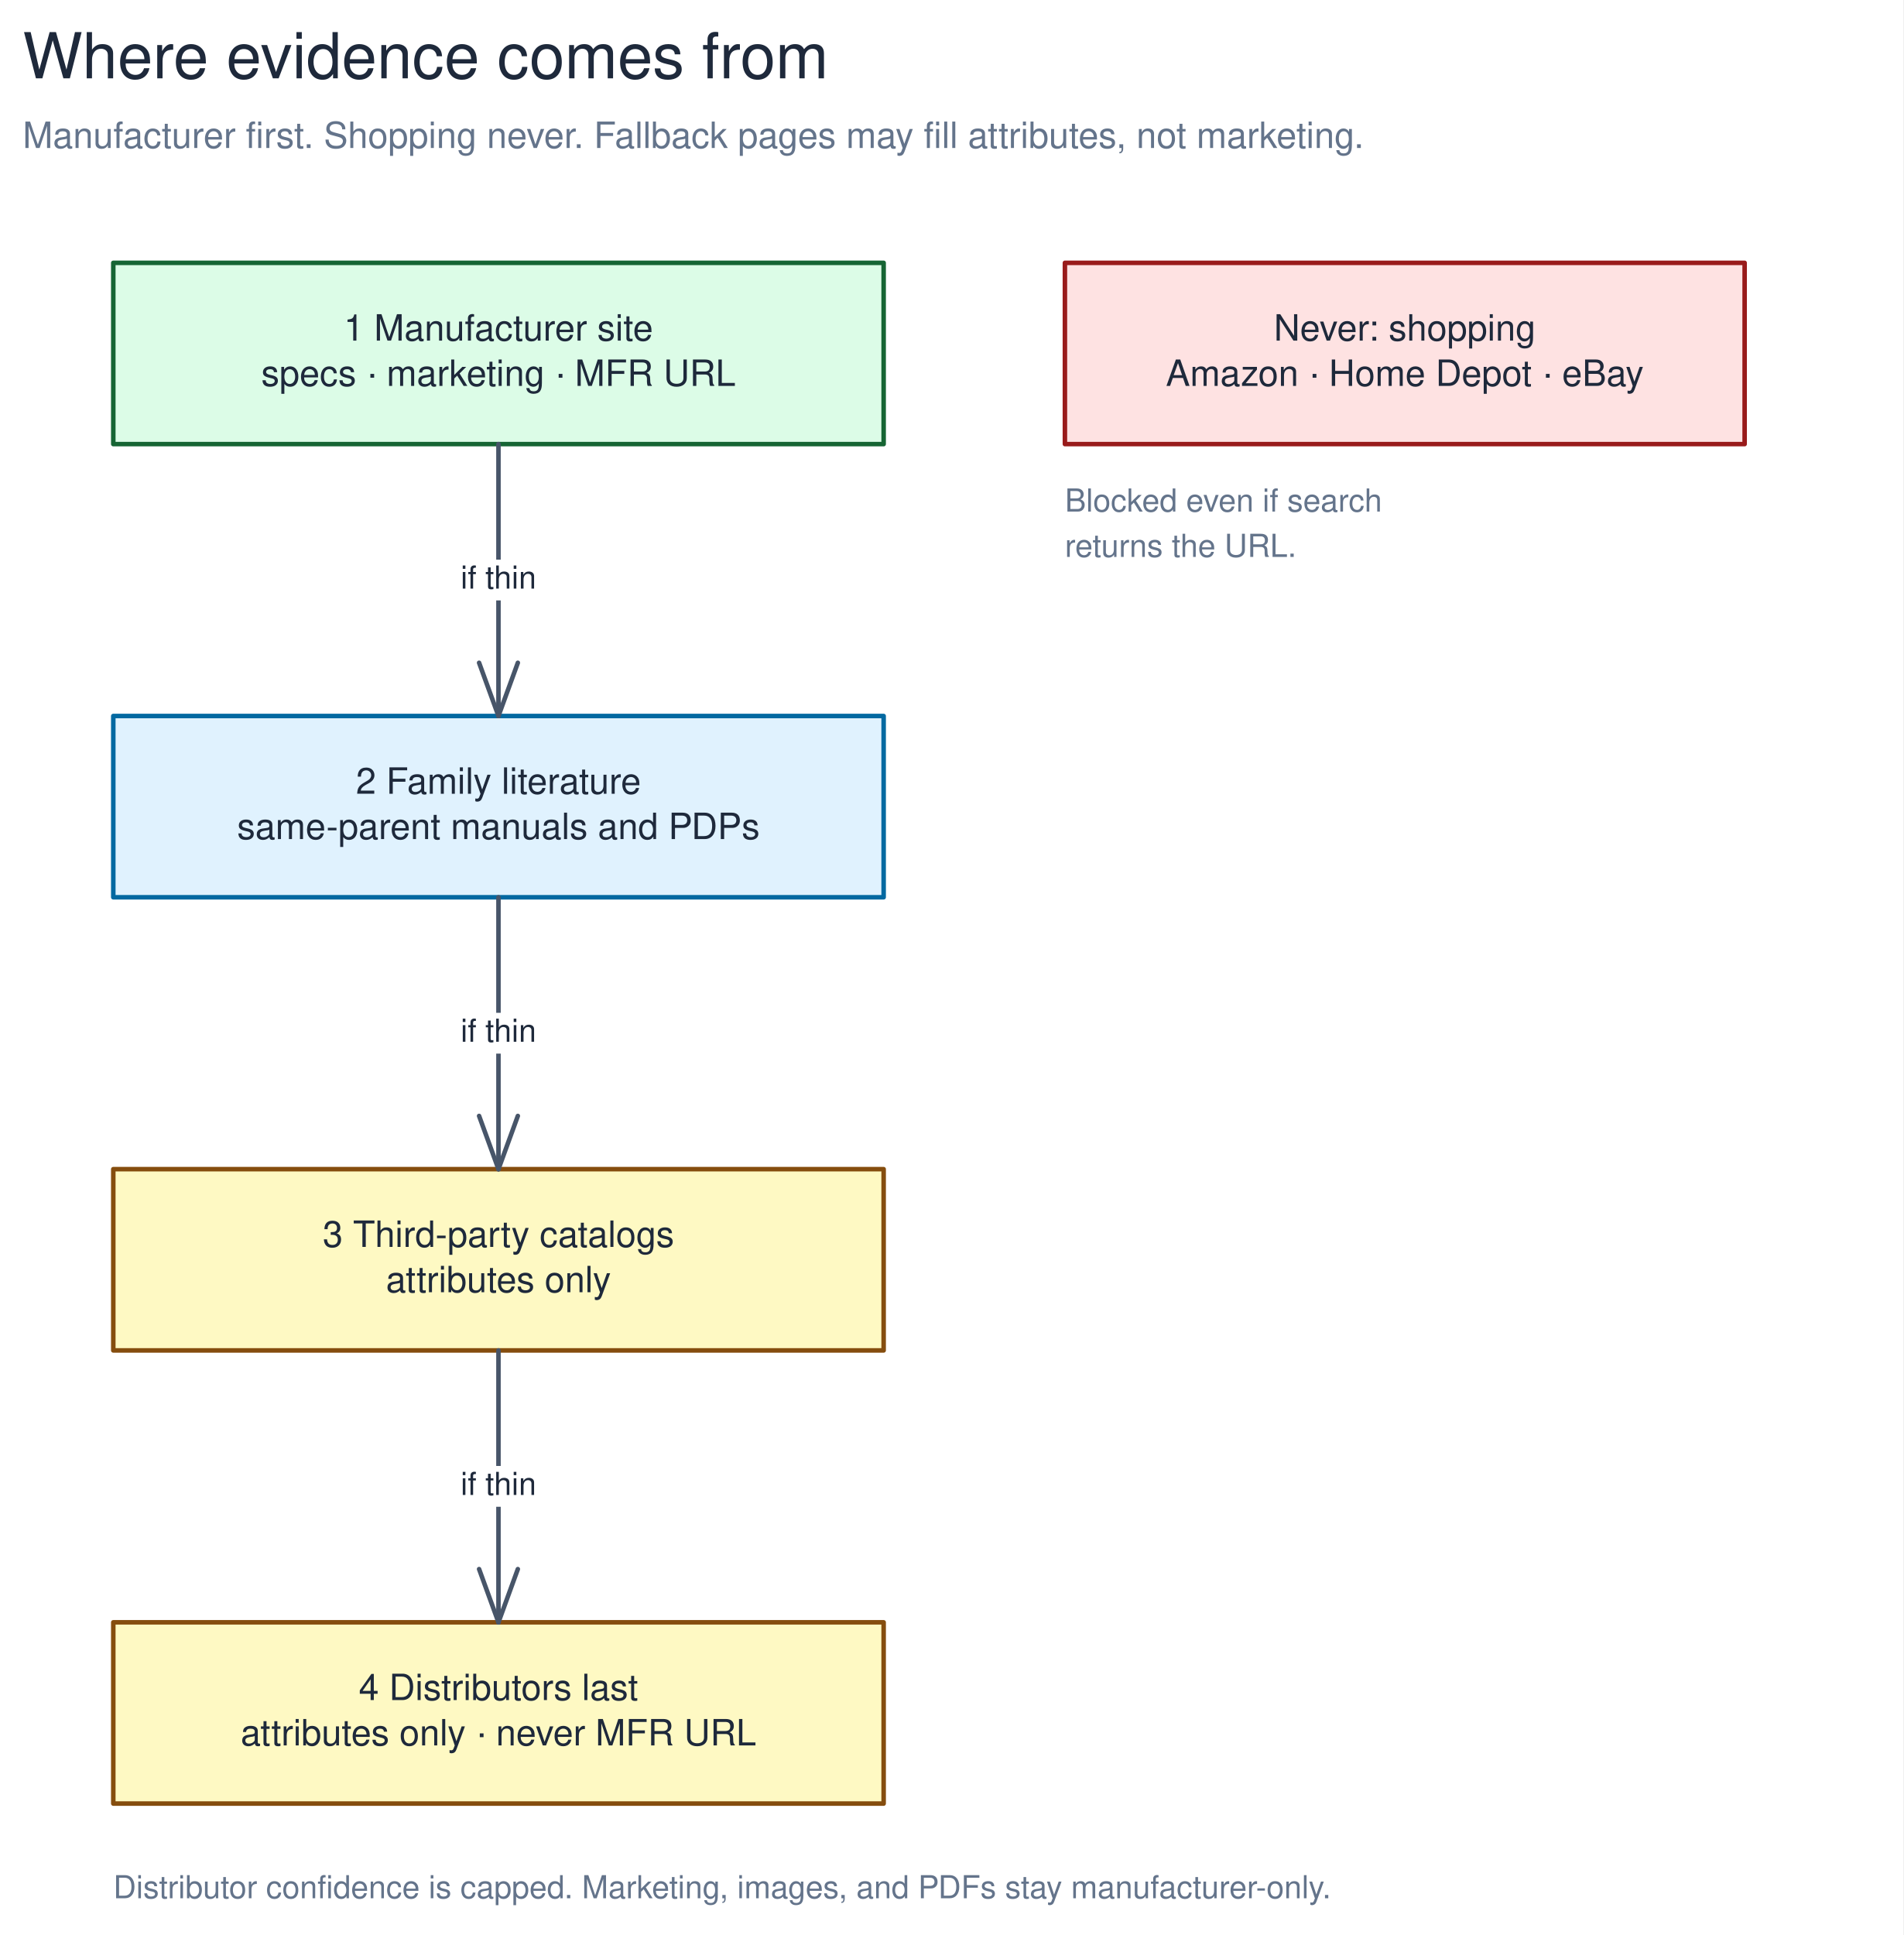
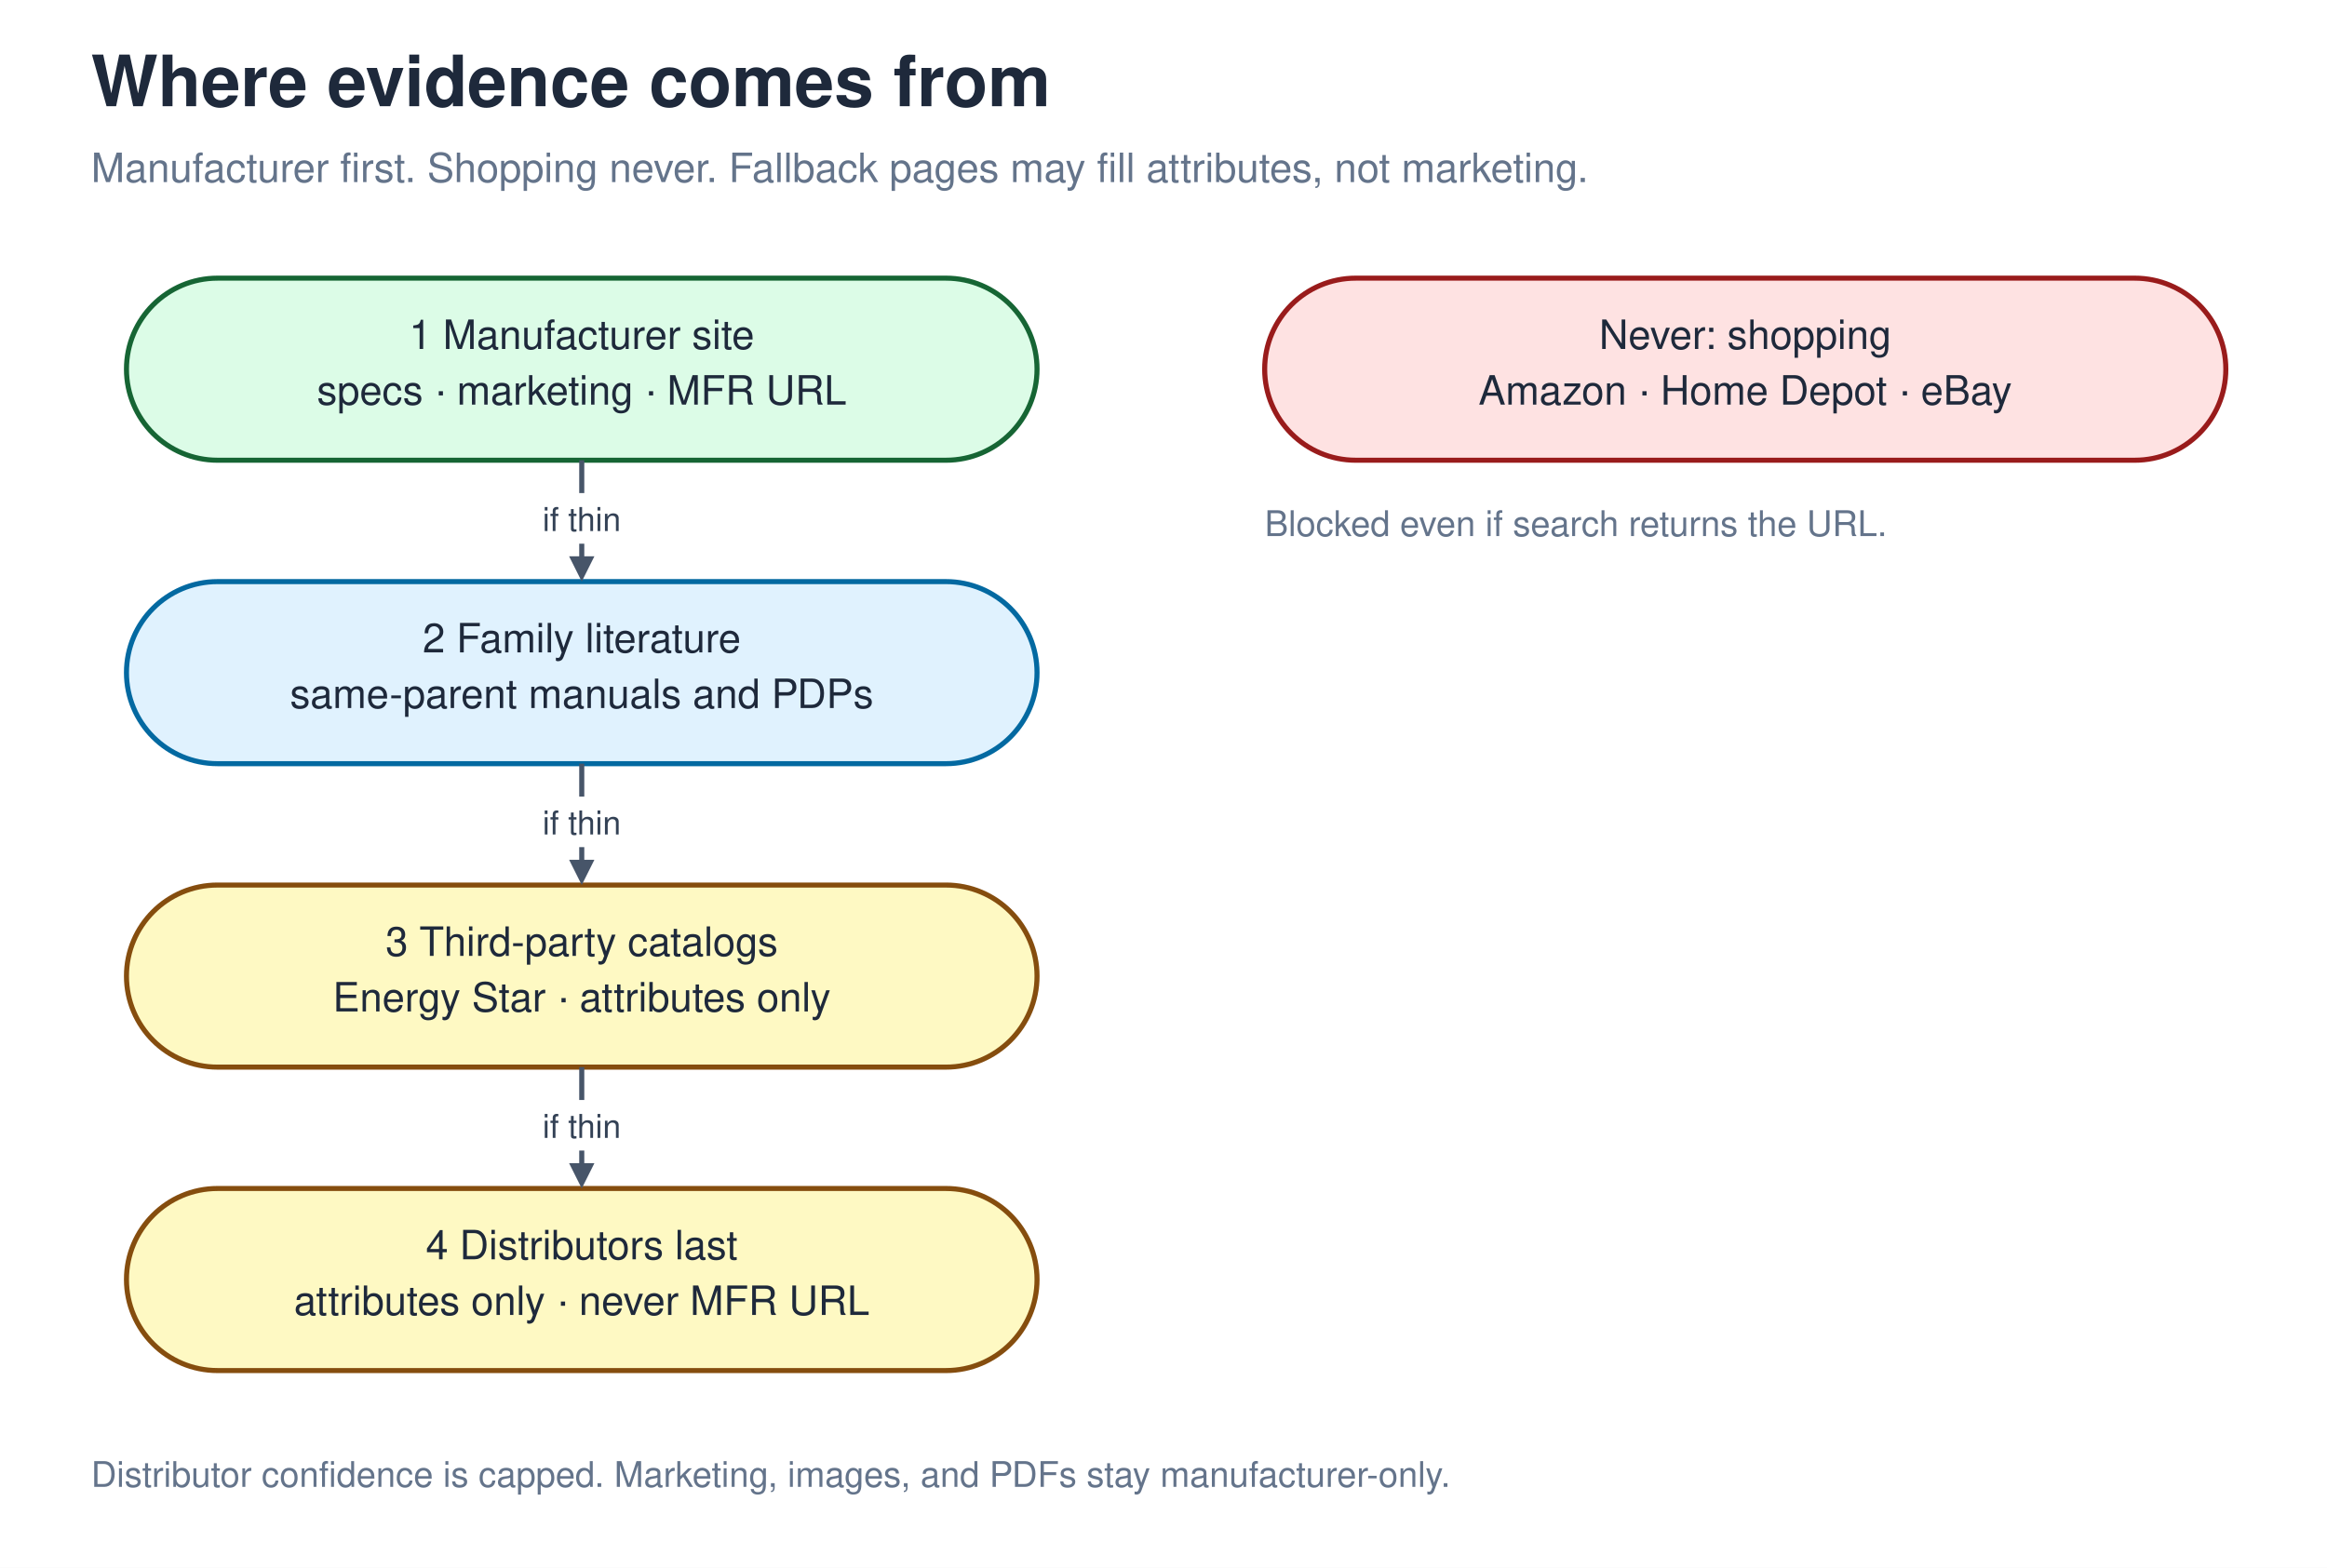
- <svg xmlns="http://www.w3.org/2000/svg" version="1.1" viewBox="0 0 840 854" width="840" height="854">
-   <defs>
-     <style class="style-fonts">
-       </style>
-   </defs>
-   <rect x="0" y="0" width="840" height="854" fill="#ffffff" />
-   <g transform="translate(10 10) rotate(0 217 17)">
-     <text x="0" y="24.561" font-family="Helvetica, Segoe UI Emoji" font-size="28px" fill="#1e293b" text-anchor="start" style="white-space: pre;" direction="ltr" dominant-baseline="alphabetic">Where evidence comes from</text>
-   </g>
-   <g transform="translate(10 50) rotate(0 410 11)">
-     <text x="0" y="15.32" font-family="Helvetica, Segoe UI Emoji" font-size="16px" fill="#64748b" text-anchor="start" style="white-space: pre;" direction="ltr" dominant-baseline="alphabetic">Manufacturer first. Shopping never. Fallback pages may fill attributes, not marketing.</text>
-   </g>
-   <g stroke-linecap="round" transform="translate(50 116) rotate(0 170 40)">
-     <path d="M0 0 L340 0 L340 80 L0 80" stroke="none" stroke-width="0" fill="#dcfce7" />
-     <path d="M0 0 C101.7 0, 203.41 0, 340 0 M0 0 C128.92 0, 257.84 0, 340 0 M340 0 C340 31.53, 340 63.06, 340 80 M340 0 C340 19.46, 340 38.93, 340 80 M340 80 C249.6 80, 159.19 80, 0 80 M340 80 C214.17 80, 88.35 80, 0 80 M0 80 C0 51.28, 0 22.56, 0 0 M0 80 C0 52.95, 0 25.91, 0 0" stroke="#166534" stroke-width="2" fill="none" />
-   </g>
-   <g transform="translate(50 136) rotate(0 170 20)">
-     <text x="170" y="14.32" font-family="Helvetica, Segoe UI Emoji" font-size="16px" fill="#1e293b" text-anchor="middle" style="white-space: pre;" direction="ltr" dominant-baseline="alphabetic">1  Manufacturer site</text>
-     <text x="170" y="34.32" font-family="Helvetica, Segoe UI Emoji" font-size="16px" fill="#1e293b" text-anchor="middle" style="white-space: pre;" direction="ltr" dominant-baseline="alphabetic">specs · marketing · MFR URL</text>
-   </g>
-   <g stroke-linecap="round" transform="translate(50 316) rotate(0 170 40)">
-     <path d="M0 0 L340 0 L340 80 L0 80" stroke="none" stroke-width="0" fill="#e0f2fe" />
-     <path d="M0 0 C101.71 0, 203.42 0, 340 0 M0 0 C109.88 0, 219.75 0, 340 0 M340 0 C340 21.15, 340 42.3, 340 80 M340 0 C340 31.51, 340 63.02, 340 80 M340 80 C207.77 80, 75.54 80, 0 80 M340 80 C254.35 80, 168.71 80, 0 80 M0 80 C0 60.77, 0 41.54, 0 0 M0 80 C0 60.71, 0 41.42, 0 0" stroke="#0369a1" stroke-width="2" fill="none" />
-   </g>
-   <g transform="translate(50 336) rotate(0 170 20)">
-     <text x="170" y="14.32" font-family="Helvetica, Segoe UI Emoji" font-size="16px" fill="#1e293b" text-anchor="middle" style="white-space: pre;" direction="ltr" dominant-baseline="alphabetic">2  Family literature</text>
-     <text x="170" y="34.32" font-family="Helvetica, Segoe UI Emoji" font-size="16px" fill="#1e293b" text-anchor="middle" style="white-space: pre;" direction="ltr" dominant-baseline="alphabetic">same-parent manuals and PDPs</text>
-   </g>
-   <g stroke-linecap="round" transform="translate(50 516) rotate(0 170 40)">
-     <path d="M0 0 L340 0 L340 80 L0 80" stroke="none" stroke-width="0" fill="#fef9c3" />
-     <path d="M0 0 C101.71 0, 203.42 0, 340 0 M0 0 C90.83 0, 181.67 0, 340 0 M340 0 C340 26.77, 340 53.55, 340 80 M340 0 C340 27.56, 340 55.11, 340 80 M340 80 C233.94 80, 127.88 80, 0 80 M340 80 C226.54 80, 113.07 80, 0 80 M0 80 C0 54.26, 0 28.52, 0 0 M0 80 C0 52.47, 0 24.93, 0 0" stroke="#854d0e" stroke-width="2" fill="none" />
-   </g>
-   <g transform="translate(50 536) rotate(0 170 20)">
-     <text x="170" y="14.32" font-family="Helvetica, Segoe UI Emoji" font-size="16px" fill="#1e293b" text-anchor="middle" style="white-space: pre;" direction="ltr" dominant-baseline="alphabetic">3  Third-party catalogs</text>
-     <text x="170" y="34.32" font-family="Helvetica, Segoe UI Emoji" font-size="16px" fill="#1e293b" text-anchor="middle" style="white-space: pre;" direction="ltr" dominant-baseline="alphabetic">attributes only</text>
-   </g>
-   <g stroke-linecap="round" transform="translate(50 716) rotate(0 170 40)">
-     <path d="M0 0 L340 0 L340 80 L0 80" stroke="none" stroke-width="0" fill="#fef9c3" />
-     <path d="M0 0 C101.71 0, 203.43 0, 340 0 M0 0 C71.79 0, 143.58 0, 340 0 M340 0 C340 16.39, 340 32.79, 340 80 M340 0 C340 23.6, 340 47.2, 340 80 M340 80 C260.11 80, 180.22 80, 0 80 M340 80 C266.72 80, 193.44 80, 0 80 M0 80 C0 63.75, 0 47.5, 0 0 M0 80 C0 60.22, 0 40.45, 0 0" stroke="#854d0e" stroke-width="2" fill="none" />
-   </g>
-   <g transform="translate(50 736) rotate(0 170 20)">
-     <text x="170" y="14.32" font-family="Helvetica, Segoe UI Emoji" font-size="16px" fill="#1e293b" text-anchor="middle" style="white-space: pre;" direction="ltr" dominant-baseline="alphabetic">4  Distributors last</text>
-     <text x="170" y="34.32" font-family="Helvetica, Segoe UI Emoji" font-size="16px" fill="#1e293b" text-anchor="middle" style="white-space: pre;" direction="ltr" dominant-baseline="alphabetic">attributes only · never MFR URL</text>
-   </g>
-   <g stroke-linecap="round" transform="translate(470 116) rotate(0 150 40)">
-     <path d="M0 0 L300 0 L300 80 L0 80" stroke="none" stroke-width="0" fill="#fee2e2" />
-     <path d="M0 0 C89.75 0, 179.5 0, 300 0 M0 0 C106.54 0, 213.08 0, 300 0 M300 0 C300 22.02, 300 44.03, 300 80 M300 0 C300 19.65, 300 39.29, 300 80 M300 80 C192.6 80, 85.2 80, 0 80 M300 80 C210.79 80, 121.59 80, 0 80 M0 80 C0 57.24, 0 34.48, 0 0 M0 80 C0 51.98, 0 23.96, 0 0" stroke="#991b1b" stroke-width="2" fill="none" />
-   </g>
-   <g transform="translate(470 136) rotate(0 150 20)">
-     <text x="150" y="14.32" font-family="Helvetica, Segoe UI Emoji" font-size="16px" fill="#1e293b" text-anchor="middle" style="white-space: pre;" direction="ltr" dominant-baseline="alphabetic">Never: shopping</text>
-     <text x="150" y="34.32" font-family="Helvetica, Segoe UI Emoji" font-size="16px" fill="#1e293b" text-anchor="middle" style="white-space: pre;" direction="ltr" dominant-baseline="alphabetic">Amazon · Home Depot · eBay</text>
-   </g>
-   <g mask="url(#mask-s1)" stroke-linecap="round">
-     <g transform="translate(220 196) rotate(0 0 60)">
-       <path d="M0 0 C0 35.9, 0 71.8, 0 120 M0 0 C0 35.89, 0 71.79, 0 120" stroke="#475569" stroke-width="2" fill="none" />
-     </g>
-     <g transform="translate(220 196) rotate(0 0 60)">
-       <path d="M-8.55 96.51 C-5.99 103.54, -3.43 110.56, 0 120 M-8.55 96.51 C-5.99 103.53, -3.44 110.56, 0 120" stroke="#475569" stroke-width="2" fill="none" />
-     </g>
-     <g transform="translate(220 196) rotate(0 0 60)">
-       <path d="M8.55 96.51 C5.99 103.54, 3.43 110.56, 0 120 M8.55 96.51 C5.99 103.53, 3.44 110.56, 0 120" stroke="#475569" stroke-width="2" fill="none" />
-     </g>
-   </g>
-   <mask id="mask-s1">
-     <rect x="0" y="0" fill="#fff" width="320" height="416" />
-     <rect x="188.5" y="247" fill="#000" width="63" height="18" opacity="1" />
-   </mask>
-   <g transform="translate(188.5 247) rotate(0 31.5 9)">
-     <text x="31.5" y="12.78" font-family="Helvetica, Segoe UI Emoji" font-size="14px" fill="#1e293b" text-anchor="middle" style="white-space: pre;" direction="ltr" dominant-baseline="alphabetic">if thin</text>
-   </g>
-   <g mask="url(#mask-s2)" stroke-linecap="round">
-     <g transform="translate(220 396) rotate(0 0 60)">
-       <path d="M0 0 C0 35.9, 0 71.8, 0 120 M0 0 C0 29.17, 0 58.35, 0 120" stroke="#475569" stroke-width="2" fill="none" />
-     </g>
-     <g transform="translate(220 396) rotate(0 0 60)">
-       <path d="M-8.55 96.51 C-5.99 103.54, -3.43 110.56, 0 120 M-8.55 96.51 C-6.47 102.22, -4.39 107.93, 0 120" stroke="#475569" stroke-width="2" fill="none" />
-     </g>
-     <g transform="translate(220 396) rotate(0 0 60)">
-       <path d="M8.55 96.51 C5.99 103.54, 3.43 110.56, 0 120 M8.55 96.51 C6.47 102.22, 4.39 107.93, 0 120" stroke="#475569" stroke-width="2" fill="none" />
-     </g>
-   </g>
-   <mask id="mask-s2">
-     <rect x="0" y="0" fill="#fff" width="320" height="616" />
-     <rect x="188.5" y="447" fill="#000" width="63" height="18" opacity="1" />
-   </mask>
-   <g transform="translate(188.5 447) rotate(0 31.5 9)">
-     <text x="31.5" y="12.78" font-family="Helvetica, Segoe UI Emoji" font-size="14px" fill="#1e293b" text-anchor="middle" style="white-space: pre;" direction="ltr" dominant-baseline="alphabetic">if thin</text>
-   </g>
-   <g mask="url(#mask-s3)" stroke-linecap="round">
-     <g transform="translate(220 596) rotate(0 0 60)">
-       <path d="M0 0 C0 35.9, 0 71.81, 0 120 M0 0 C0 46.45, 0 92.9, 0 120" stroke="#475569" stroke-width="2" fill="none" />
-     </g>
-     <g transform="translate(220 596) rotate(0 0 60)">
-       <path d="M-8.55 96.51 C-5.99 103.54, -3.43 110.57, 0 120 M-8.55 96.51 C-5.24 105.6, -1.93 114.7, 0 120" stroke="#475569" stroke-width="2" fill="none" />
-     </g>
-     <g transform="translate(220 596) rotate(0 0 60)">
-       <path d="M8.55 96.51 C5.99 103.54, 3.43 110.57, 0 120 M8.55 96.51 C5.24 105.6, 1.93 114.7, 0 120" stroke="#475569" stroke-width="2" fill="none" />
-     </g>
-   </g>
-   <mask id="mask-s3">
-     <rect x="0" y="0" fill="#fff" width="320" height="816" />
-     <rect x="188.5" y="647" fill="#000" width="63" height="18" opacity="1" />
-   </mask>
-   <g transform="translate(188.5 647) rotate(0 31.5 9)">
-     <text x="31.5" y="12.78" font-family="Helvetica, Segoe UI Emoji" font-size="14px" fill="#1e293b" text-anchor="middle" style="white-space: pre;" direction="ltr" dominant-baseline="alphabetic">if thin</text>
-   </g>
-   <g transform="translate(470 212) rotate(0 140 20)">
-     <text x="0" y="13.78" font-family="Helvetica, Segoe UI Emoji" font-size="14px" fill="#64748b" text-anchor="start" style="white-space: pre;" direction="ltr" dominant-baseline="alphabetic">Blocked even if search</text>
-     <text x="0" y="33.78" font-family="Helvetica, Segoe UI Emoji" font-size="14px" fill="#64748b" text-anchor="start" style="white-space: pre;" direction="ltr" dominant-baseline="alphabetic">returns the URL.</text>
-   </g>
-   <g transform="translate(50 824) rotate(0 360 10)">
-     <text x="0" y="13.78" font-family="Helvetica, Segoe UI Emoji" font-size="14px" fill="#64748b" text-anchor="start" style="white-space: pre;" direction="ltr" dominant-baseline="alphabetic">Distributor confidence is capped. Marketing, images, and PDFs stay manufacturer-only.</text>
-   </g>
+ <svg xmlns="http://www.w3.org/2000/svg" width="920" height="620" viewBox="0 0 920 620">
+   <rect width="100%" height="100%" fill="#ffffff" />
+   <text x="36" y="42" font-family="Helvetica, Arial, sans-serif" font-size="28" font-weight="600" fill="#1e293b" text-anchor="start">Where evidence comes from</text>
+   <text x="36" y="72" font-family="Helvetica, Arial, sans-serif" font-size="16" font-weight="400" fill="#64748b" text-anchor="start">Manufacturer first. Shopping never. Fallback pages may fill attributes, not marketing.</text>
+   <rect x="50" y="110" width="360" height="72" rx="36.0" fill="#dcfce7" stroke="#166534" stroke-width="2" />
+   <text x="230.0" y="138" font-family="Helvetica, Arial, sans-serif" font-size="16" font-weight="500" fill="#1e293b" text-anchor="middle">1  Manufacturer site</text>
+   <text x="230.0" y="160" font-family="Helvetica, Arial, sans-serif" font-size="16" font-weight="500" fill="#1e293b" text-anchor="middle">specs · marketing · MFR URL</text>
+   <rect x="50" y="230" width="360" height="72" rx="36.0" fill="#e0f2fe" stroke="#0369a1" stroke-width="2" />
+   <text x="230.0" y="258" font-family="Helvetica, Arial, sans-serif" font-size="16" font-weight="500" fill="#1e293b" text-anchor="middle">2  Family literature</text>
+   <text x="230.0" y="280" font-family="Helvetica, Arial, sans-serif" font-size="16" font-weight="500" fill="#1e293b" text-anchor="middle">same-parent manuals and PDPs</text>
+   <rect x="50" y="350" width="360" height="72" rx="36.0" fill="#fef9c3" stroke="#854d0e" stroke-width="2" />
+   <text x="230.0" y="378" font-family="Helvetica, Arial, sans-serif" font-size="16" font-weight="500" fill="#1e293b" text-anchor="middle">3  Third-party catalogs</text>
+   <text x="230.0" y="400" font-family="Helvetica, Arial, sans-serif" font-size="16" font-weight="500" fill="#1e293b" text-anchor="middle">Energy Star · attributes only</text>
+   <rect x="50" y="470" width="360" height="72" rx="36.0" fill="#fef9c3" stroke="#854d0e" stroke-width="2" />
+   <text x="230.0" y="498" font-family="Helvetica, Arial, sans-serif" font-size="16" font-weight="500" fill="#1e293b" text-anchor="middle">4  Distributors last</text>
+   <text x="230.0" y="520" font-family="Helvetica, Arial, sans-serif" font-size="16" font-weight="500" fill="#1e293b" text-anchor="middle">attributes only · never MFR URL</text>
+   <line x1="230" y1="182" x2="230" y2="222" stroke="#475569" stroke-width="2" />
+   <polygon points="230,230 225,220 235,220" fill="#475569" />
+   <rect x="198" y="195.0" width="64" height="20" rx="4" fill="#ffffff" />
+   <text x="230" y="210.0" font-family="Helvetica, Arial, sans-serif" font-size="13" font-weight="500" fill="#334155" text-anchor="middle">if thin</text>
+   <line x1="230" y1="302" x2="230" y2="342" stroke="#475569" stroke-width="2" />
+   <polygon points="230,350 225,340 235,340" fill="#475569" />
+   <rect x="198" y="315.0" width="64" height="20" rx="4" fill="#ffffff" />
+   <text x="230" y="330.0" font-family="Helvetica, Arial, sans-serif" font-size="13" font-weight="500" fill="#334155" text-anchor="middle">if thin</text>
+   <line x1="230" y1="422" x2="230" y2="462" stroke="#475569" stroke-width="2" />
+   <polygon points="230,470 225,460 235,460" fill="#475569" />
+   <rect x="198" y="435.0" width="64" height="20" rx="4" fill="#ffffff" />
+   <text x="230" y="450.0" font-family="Helvetica, Arial, sans-serif" font-size="13" font-weight="500" fill="#334155" text-anchor="middle">if thin</text>
+   <rect x="500" y="110" width="380" height="72" rx="36.0" fill="#fee2e2" stroke="#991b1b" stroke-width="2" />
+   <text x="690" y="138" font-family="Helvetica, Arial, sans-serif" font-size="16" font-weight="500" fill="#1e293b" text-anchor="middle">Never: shopping</text>
+   <text x="690" y="160" font-family="Helvetica, Arial, sans-serif" font-size="16" font-weight="500" fill="#1e293b" text-anchor="middle">Amazon · Home Depot · eBay</text>
+   <text x="500" y="212" font-family="Helvetica, Arial, sans-serif" font-size="14" font-weight="400" fill="#64748b" text-anchor="start">Blocked even if search returns the URL.</text>
+   <text x="36" y="588" font-family="Helvetica, Arial, sans-serif" font-size="14" font-weight="400" fill="#64748b" text-anchor="start">Distributor confidence is capped. Marketing, images, and PDFs stay manufacturer-only.</text>
</svg>
